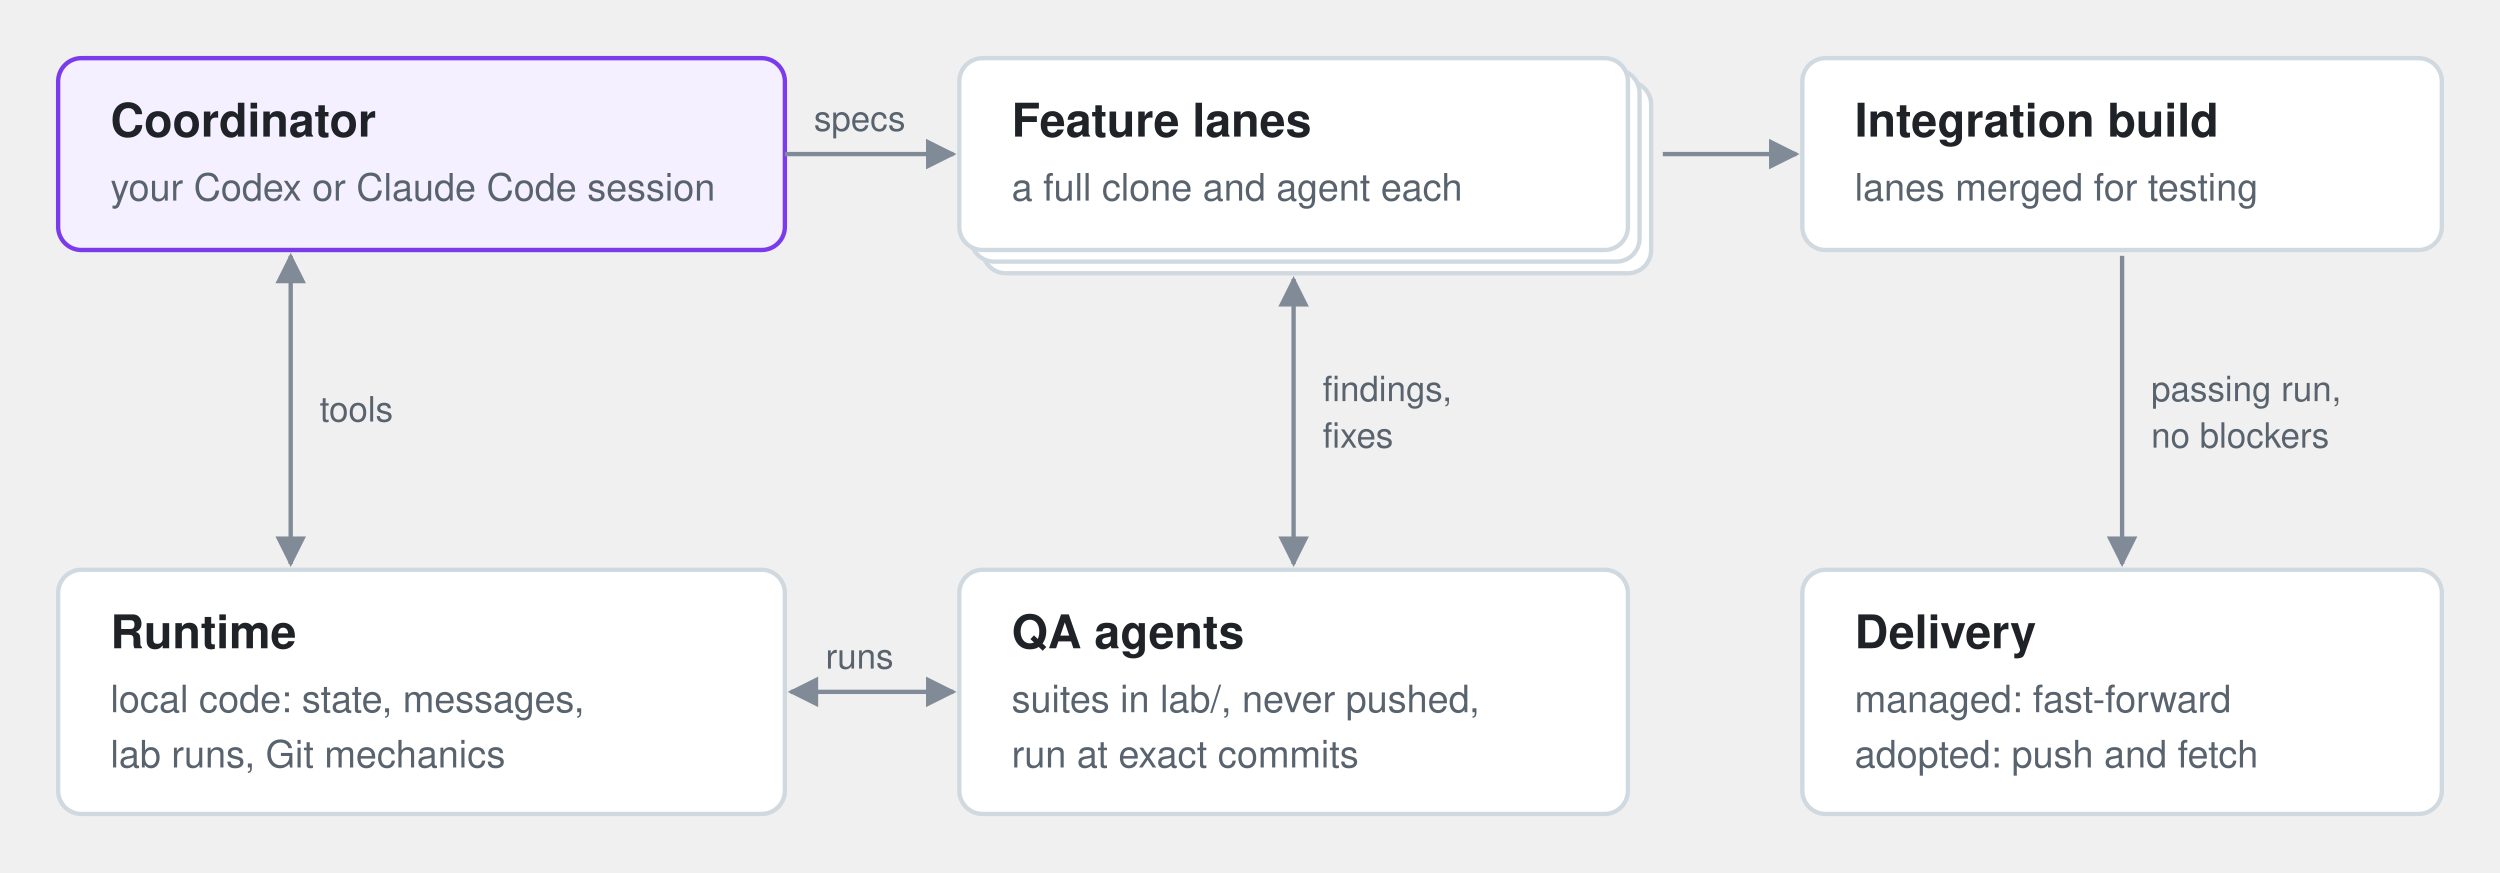
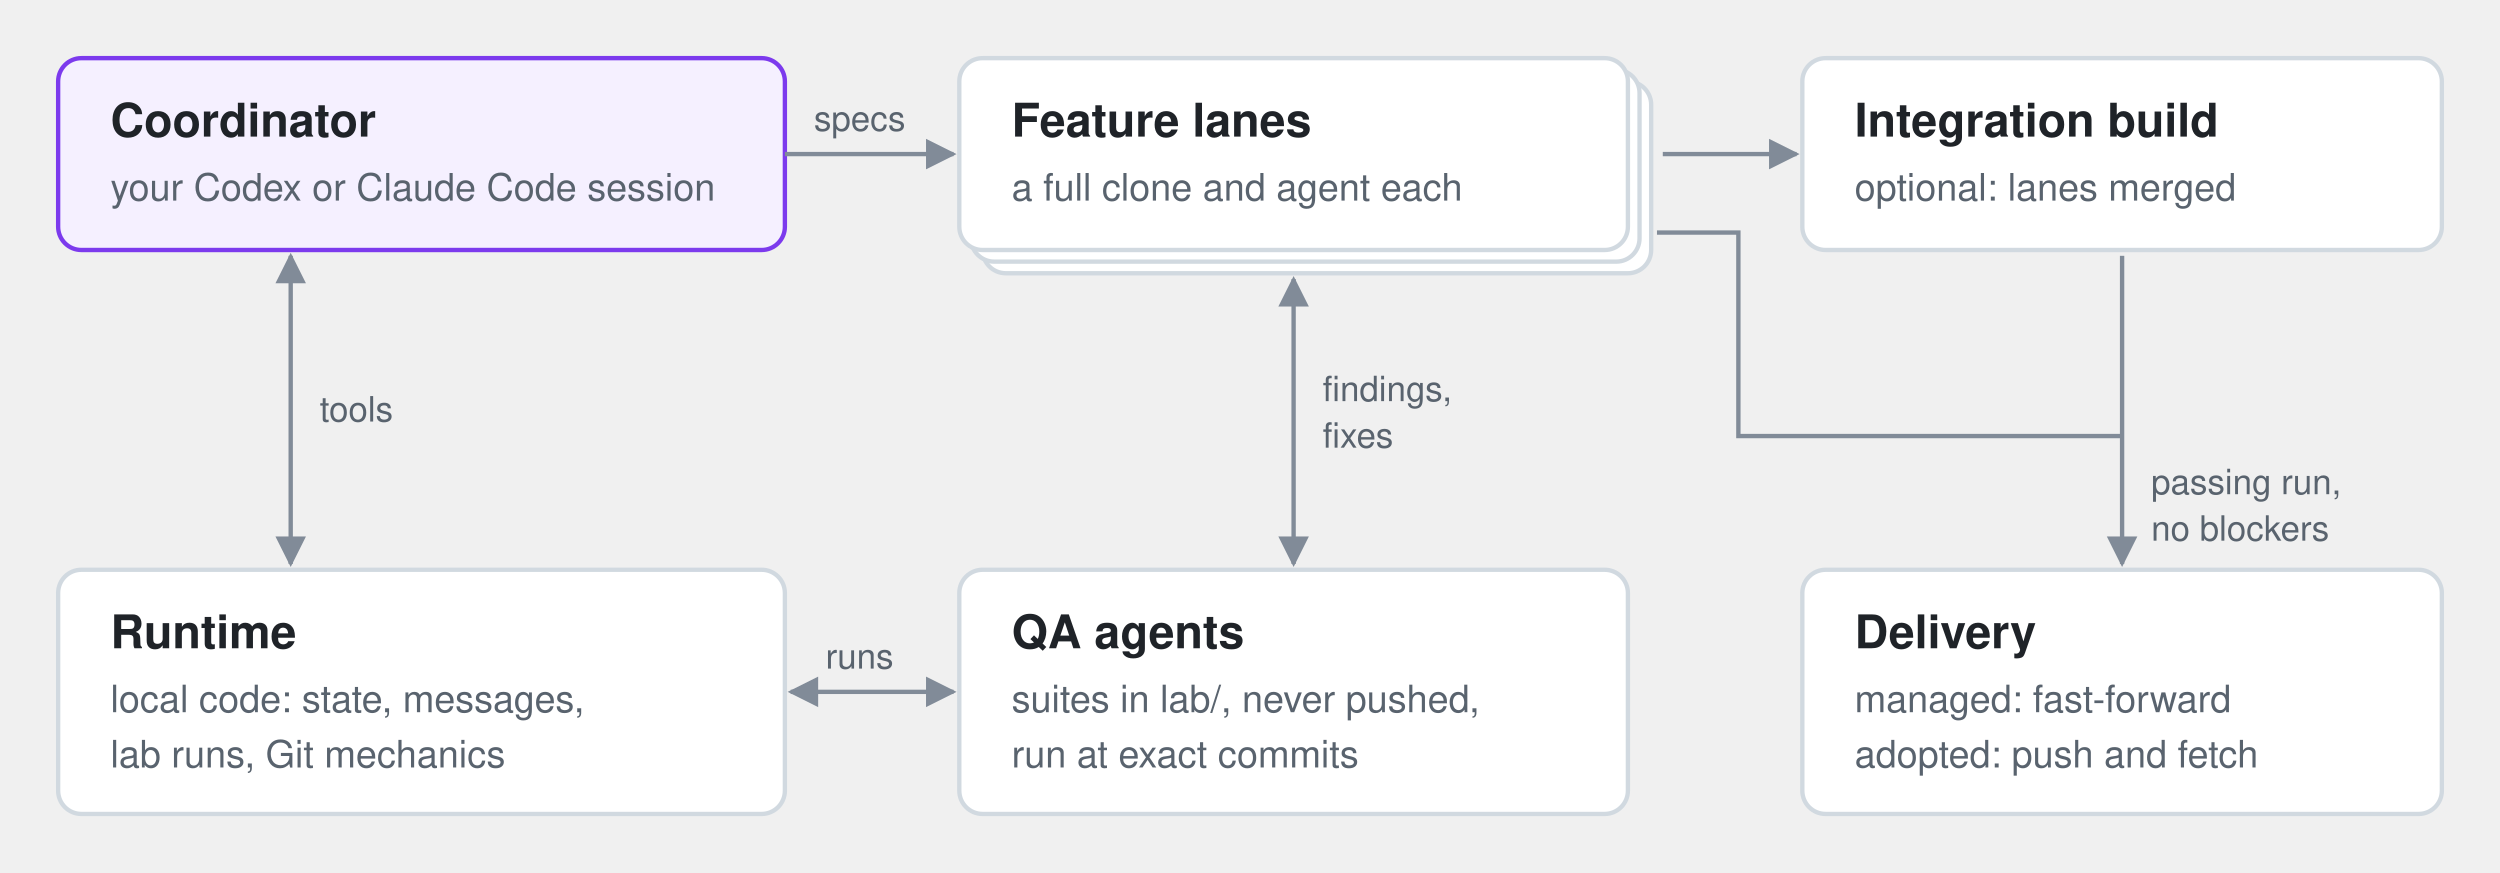
<svg xmlns="http://www.w3.org/2000/svg" viewBox="0 0 860 300" width="860" height="300" role="img" aria-labelledby="title desc">
  <defs>
    <marker id="arrow" viewBox="0 0 10 10" refX="9" refY="5" markerWidth="7" markerHeight="7" orient="auto-start-reverse">
      <path class="head" d="M0 0L10 5L0 10z" />
    </marker>
  </defs>
  <style>
    text { font-family: -apple-system, BlinkMacSystemFont, "Segoe UI", Helvetica, Arial, sans-serif; fill: #1f2328; }
    .title { font-size: 16px; font-weight: 600; }
    .sub { font-size: 13px; fill: #59636e; }
    .label { font-size: 12px; fill: #59636e; }
    .box { fill: #ffffff; stroke: #d1d9e0; stroke-width: 1.5; }
    .accent { fill: #f5f0ff; stroke: #7c3aed; stroke-width: 1.5; }
    .line { fill: none; stroke: #818b98; stroke-width: 1.5; }
    .head { fill: #818b98; }
    @media (prefers-color-scheme: dark) {
      text { fill: #f0f6fc; }
      .sub, .label { fill: #9198a1; }
      .box { fill: #151b23; stroke: #3d444d; }
      .accent { fill: #221a38; stroke: #a78bfa; }
      .line { stroke: #9198a1; }
      .head { fill: #9198a1; }
    }
  </style>
  <rect class="accent" x="20" y="20" width="250" height="66" rx="8" />
  <text class="title" x="38" y="47">Coordinator</text>
  <text class="sub" x="38" y="69">your Codex or Claude Code session</text>
  <rect class="box" x="20" y="196" width="250" height="84" rx="8" />
  <text class="title" x="38" y="223">Runtime</text>
  <text class="sub" x="38" y="245">local code: state, messages,</text>
  <text class="sub" x="38" y="264">lab runs, Git mechanics</text>
  <rect class="box" x="338" y="28" width="230" height="66" rx="8" />
  <rect class="box" x="334" y="24" width="230" height="66" rx="8" />
  <rect class="box" x="330" y="20" width="230" height="66" rx="8" />
  <text class="title" x="348" y="47">Feature lanes</text>
  <text class="sub" x="348" y="69">a full clone and agent each</text>
  <rect class="box" x="330" y="196" width="230" height="84" rx="8" />
  <text class="title" x="348" y="223">QA agents</text>
  <text class="sub" x="348" y="245">suites in lab/, never pushed,</text>
  <text class="sub" x="348" y="264">run at exact commits</text>
  <rect class="box" x="620" y="20" width="220" height="66" rx="8" />
  <text class="title" x="638" y="47">Integration build</text>
-   <text class="sub" x="638" y="69">lanes merged for testing</text>
+   <text class="sub" x="638" y="69">optional: lanes merged</text>
  <rect class="box" x="620" y="196" width="220" height="84" rx="8" />
  <text class="title" x="638" y="223">Delivery</text>
  <text class="sub" x="638" y="245">managed: fast-forward</text>
  <text class="sub" x="638" y="264">adopted: push and fetch</text>
  <path class="line" d="M270 53H328" marker-end="url(#arrow)" />
  <text class="label" x="280" y="45">specs</text>
  <path class="line" d="M100 88V194" marker-start="url(#arrow)" marker-end="url(#arrow)" />
  <text class="label" x="110" y="145">tools</text>
  <path class="line" d="M272 238H328" marker-start="url(#arrow)" marker-end="url(#arrow)" />
  <text class="label" x="284" y="230">runs</text>
  <path class="line" d="M445 96V194" marker-start="url(#arrow)" marker-end="url(#arrow)" />
  <text class="label" x="455" y="138">findings,</text>
  <text class="label" x="455" y="154">fixes</text>
  <path class="line" d="M572 53H618" marker-end="url(#arrow)" />
+   <path class="line" d="M570 80H598V150H730" />
  <path class="line" d="M730 88V194" marker-end="url(#arrow)" />
-   <text class="label" x="740" y="138">passing run,</text>
-   <text class="label" x="740" y="154">no blockers</text>
+   <text class="label" x="740" y="170">passing run,</text>
+   <text class="label" x="740" y="186">no blockers</text>
</svg>
